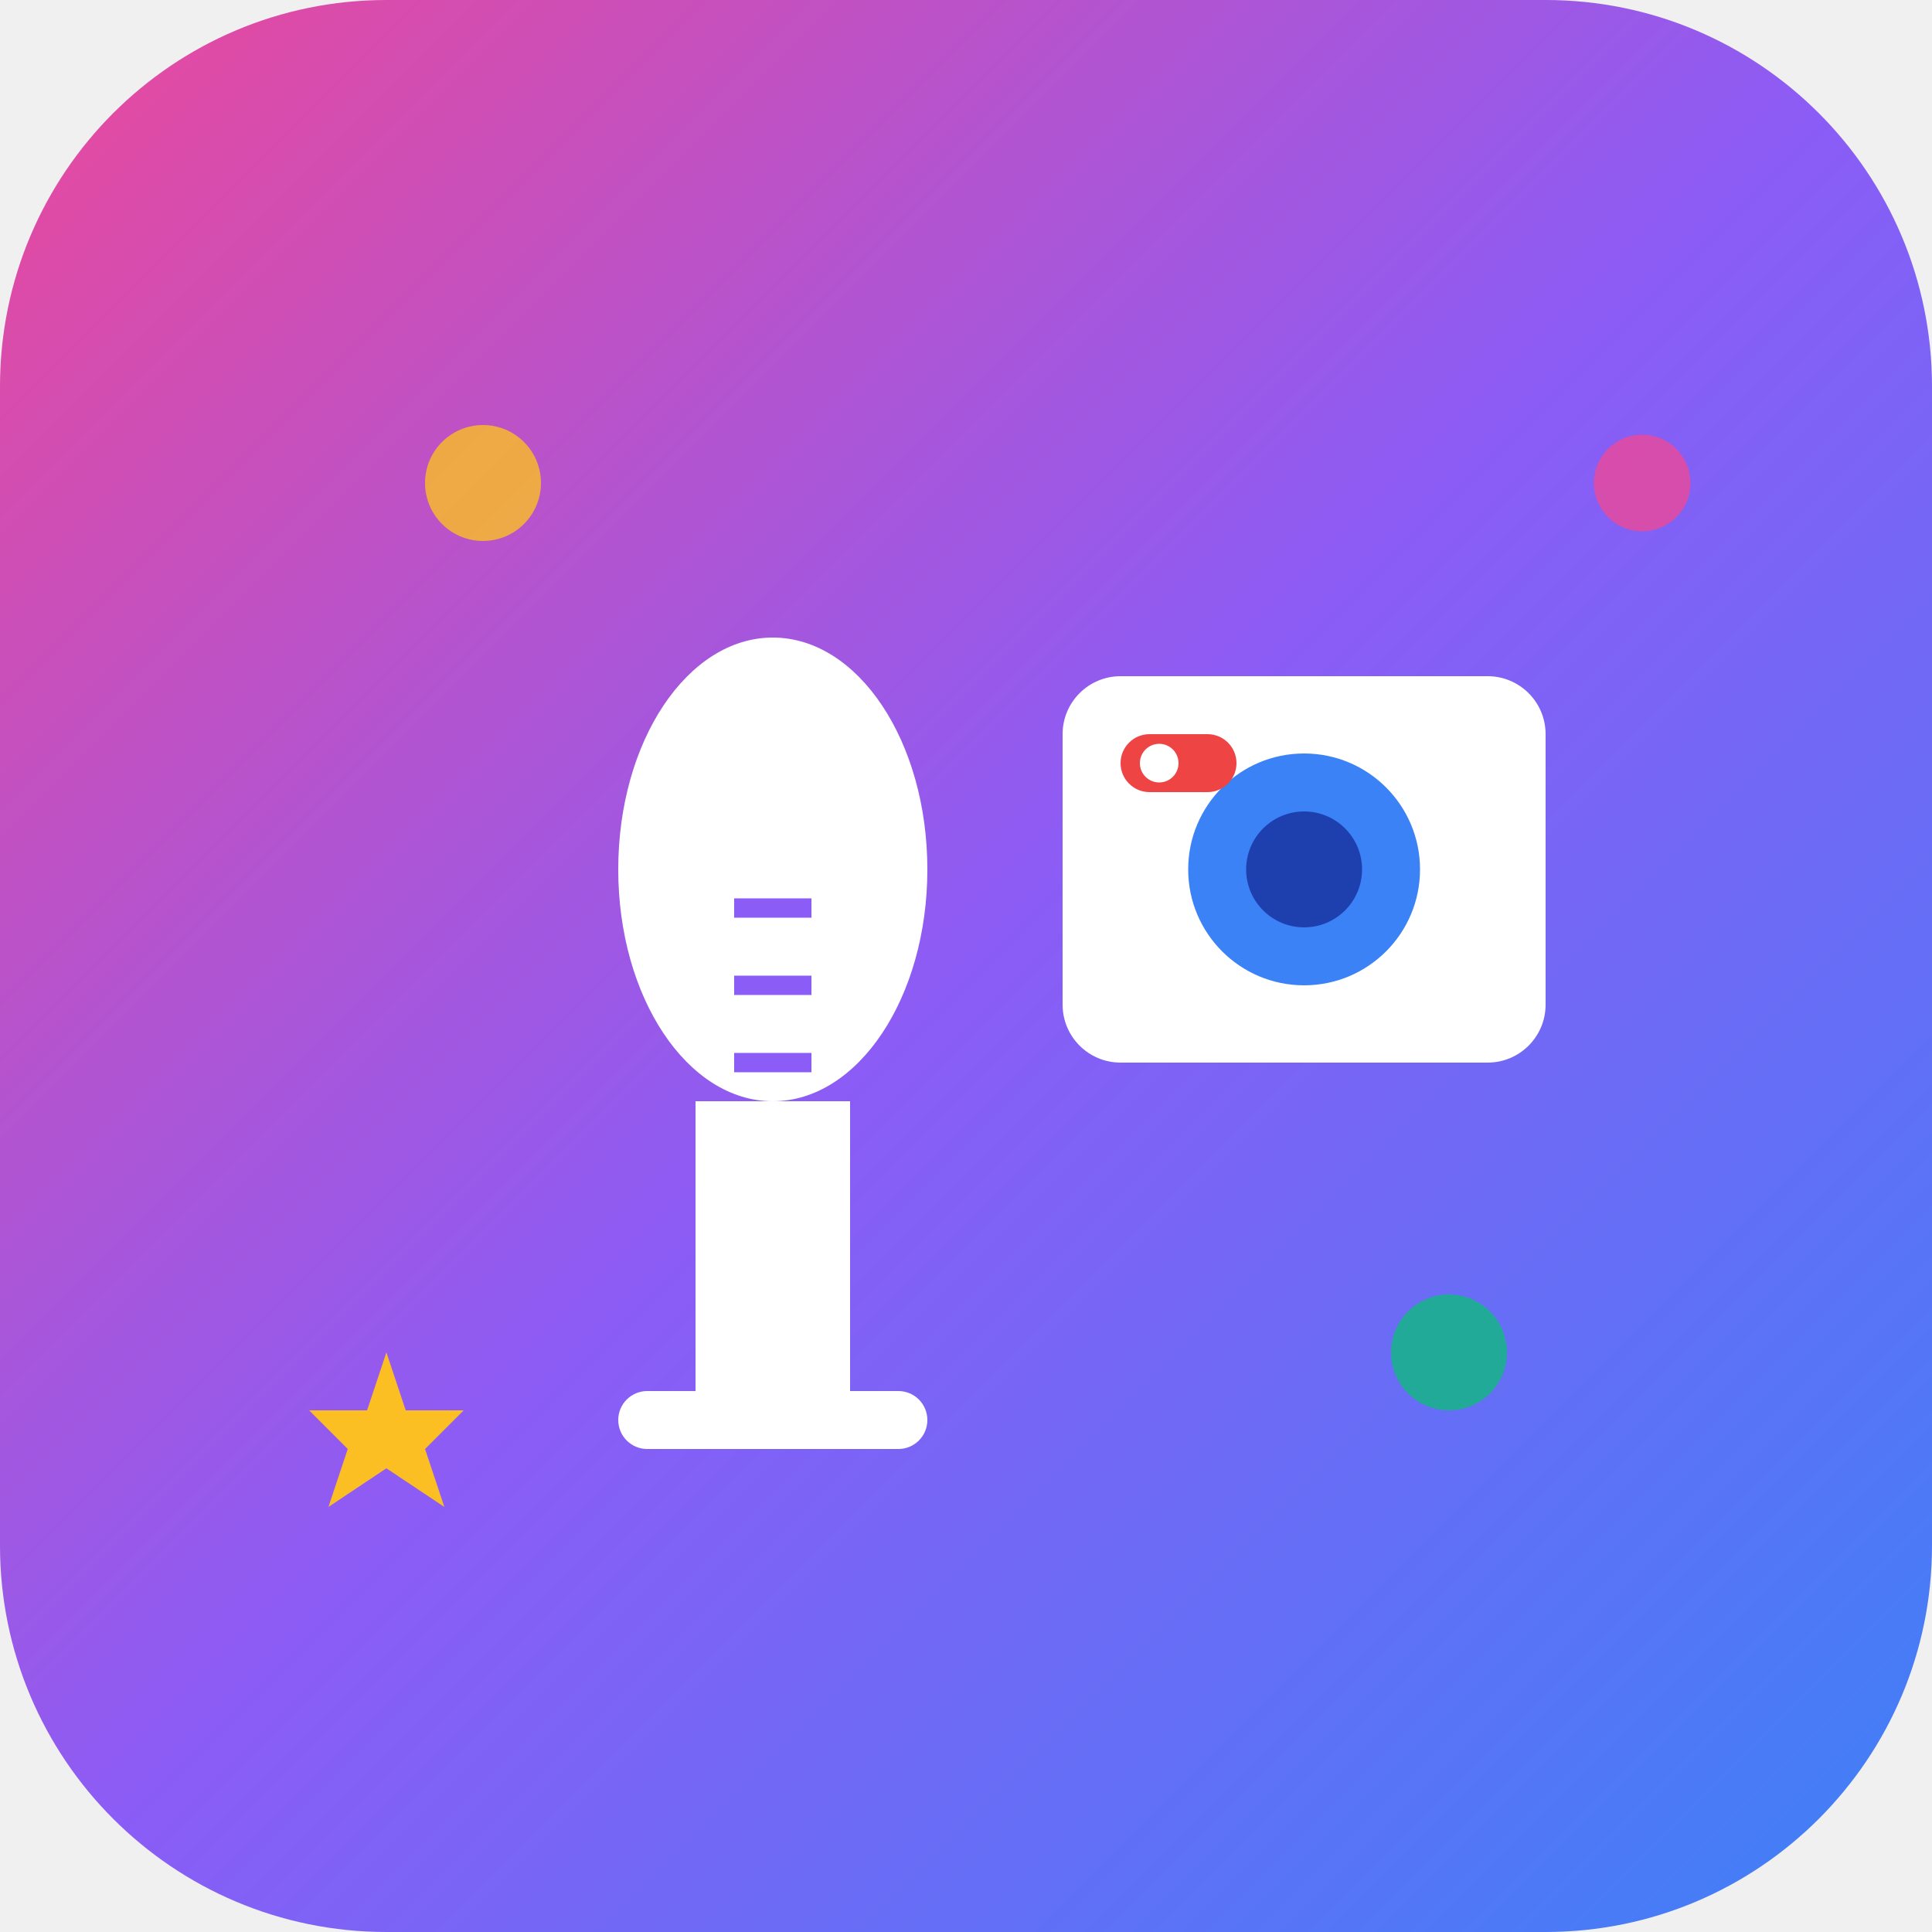
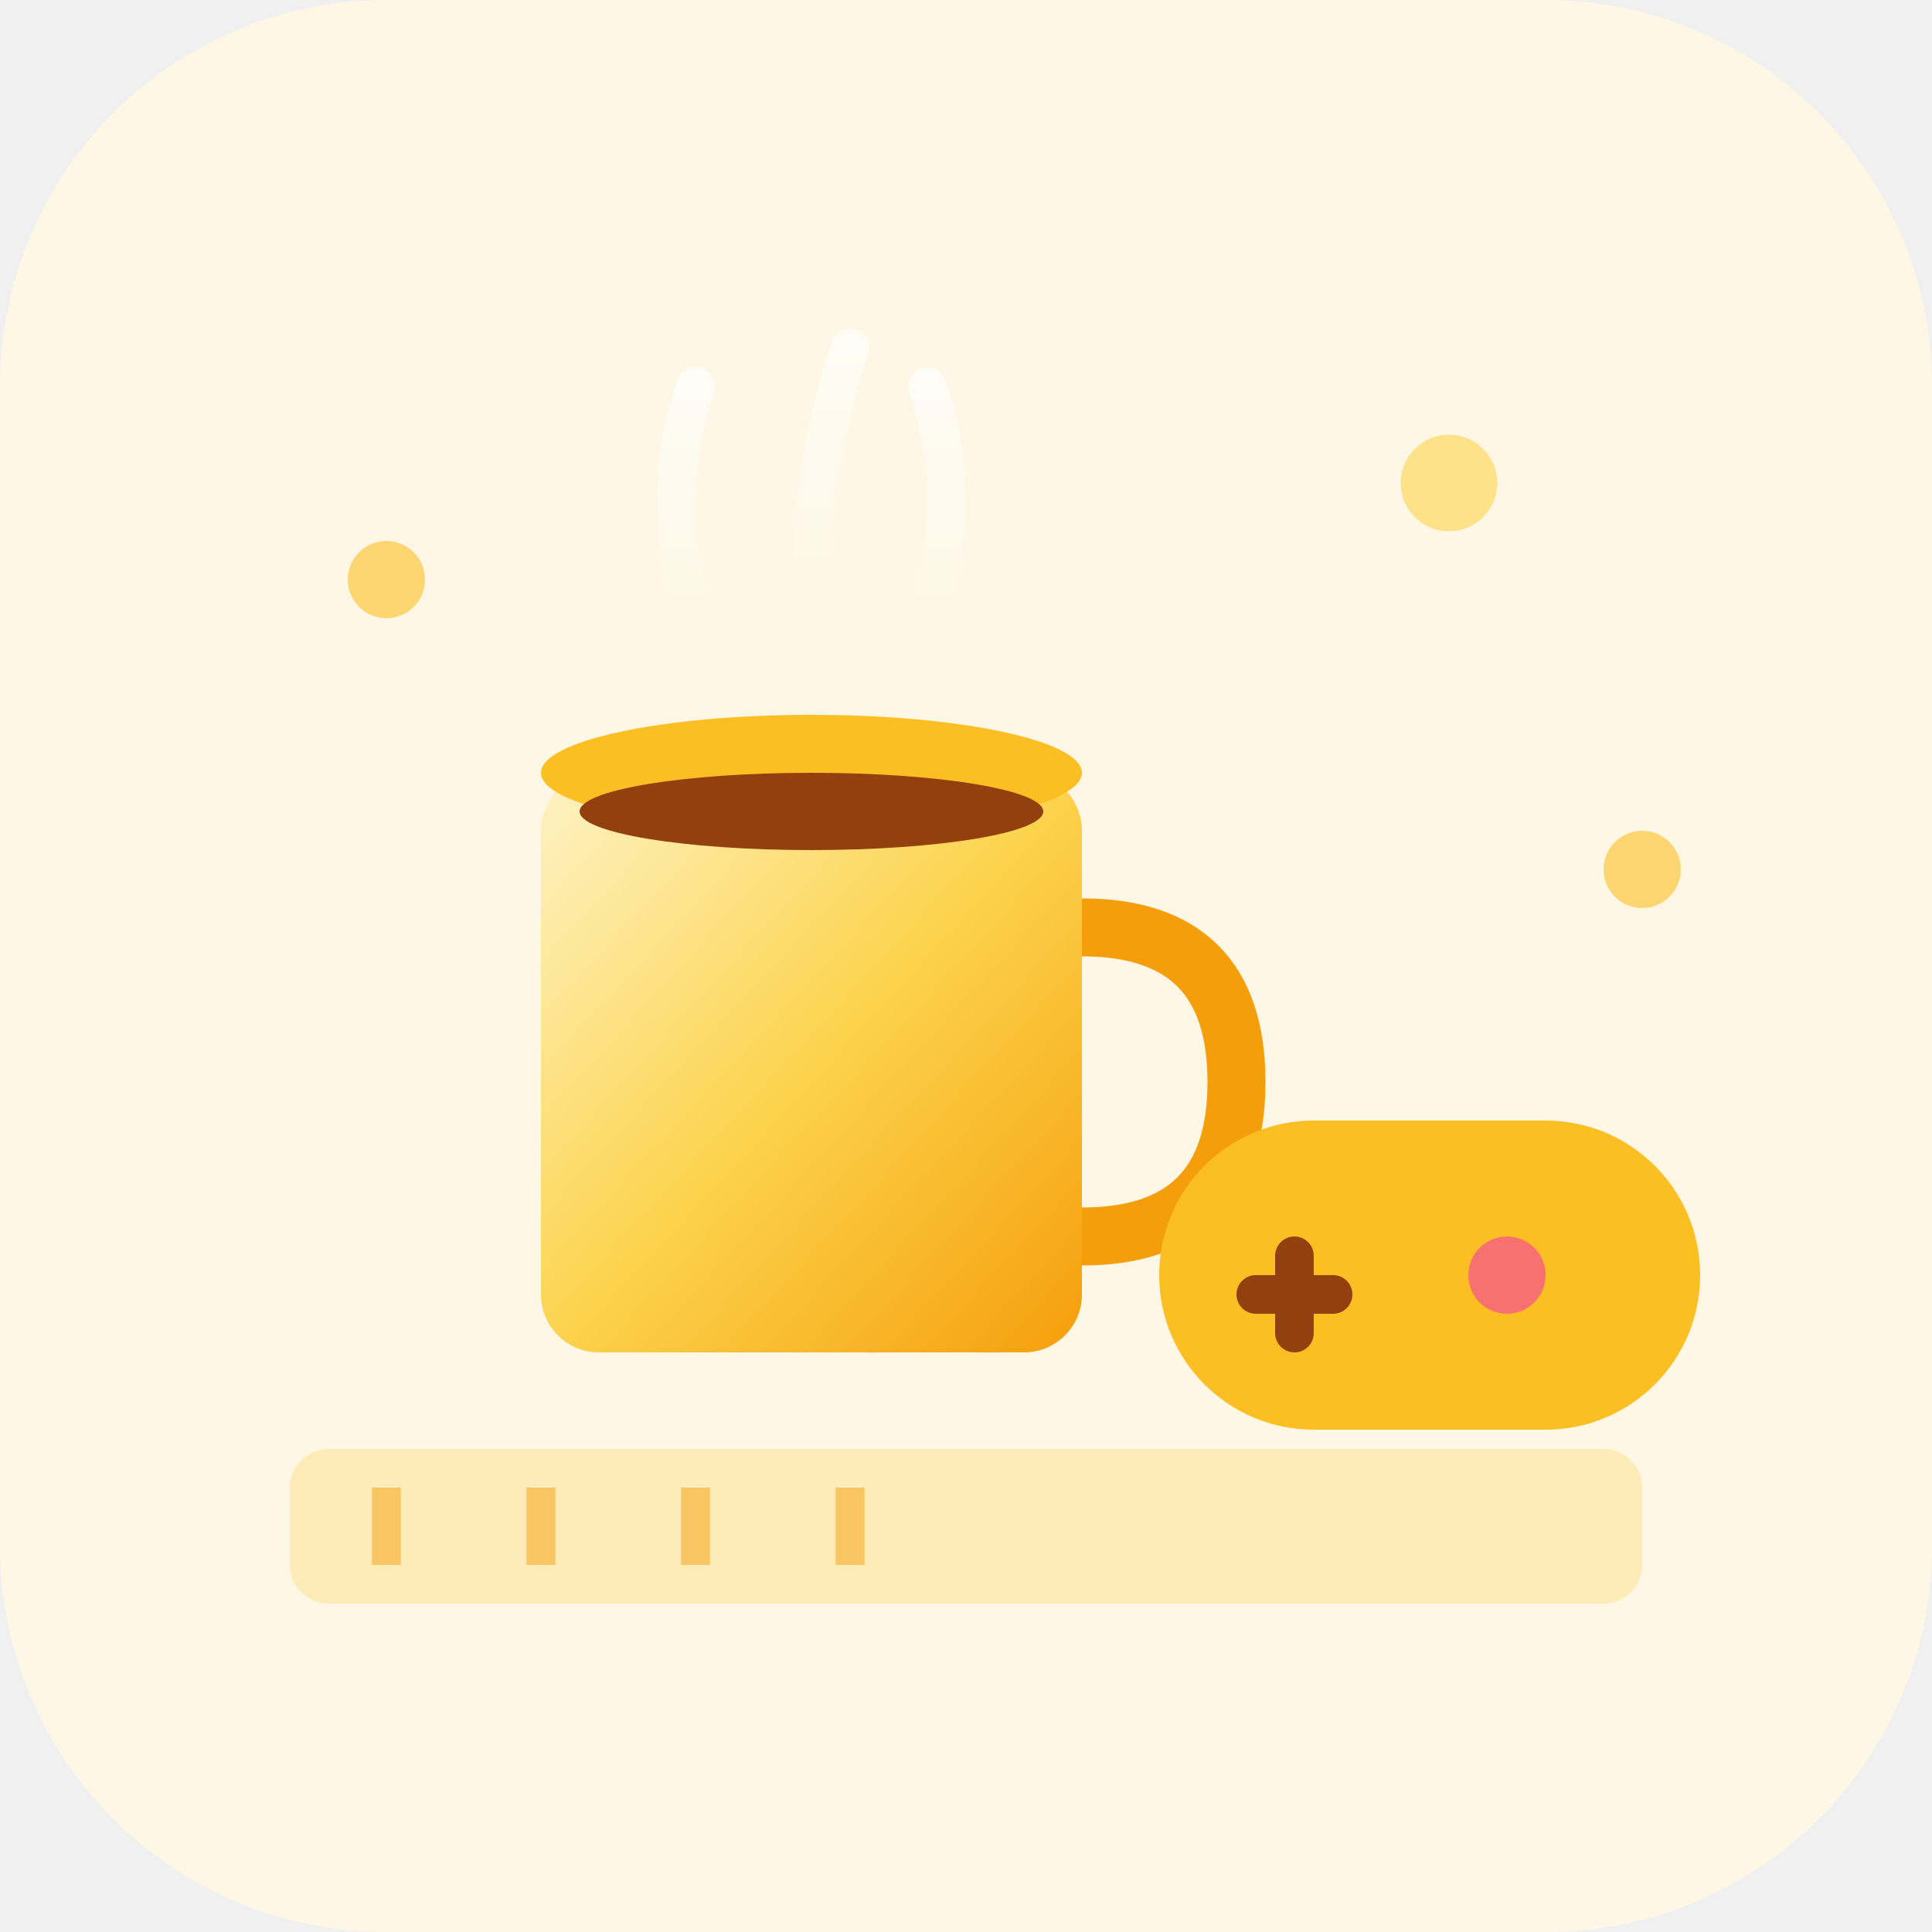
<svg xmlns="http://www.w3.org/2000/svg" viewBox="0 0 100 100">
  <defs>
-     <linearGradient id="streamGrad" x1="0%" y1="0%" x2="100%" y2="100%">
-       <stop offset="0%" style="stop-color:#ec4899;stop-opacity:1" />
-       <stop offset="50%" style="stop-color:#8b5cf6;stop-opacity:1" />
-       <stop offset="100%" style="stop-color:#3b82f6;stop-opacity:1" />
+     <linearGradient id="cozyGrad1" x1="0%" y1="0%" x2="100%" y2="100%">
+       <stop offset="0%" style="stop-color:#fef3c7;stop-opacity:1" />
+       <stop offset="50%" style="stop-color:#fcd34d;stop-opacity:1" />
+       <stop offset="100%" style="stop-color:#f59e0b;stop-opacity:1" />
+     </linearGradient>
+     <linearGradient id="steamGrad" x1="0%" y1="100%" x2="0%" y2="0%">
+       <stop offset="0%" style="stop-color:#ffffff;stop-opacity:0" />
+       <stop offset="100%" style="stop-color:#ffffff;stop-opacity:0.6" />
    </linearGradient>
  </defs>
-   <rect width="100" height="100" fill="url(#streamGrad)" rx="20" />
-   <ellipse cx="40" cy="45" rx="8" ry="12" fill="#ffffff" />
-   <rect x="36" y="57" width="8" height="15" fill="#ffffff" />
-   <rect x="32" y="72" width="16" height="3" rx="1.5" fill="#ffffff" />
-   <line x1="38" y1="47" x2="42" y2="47" stroke="#8b5cf6" stroke-width="1" />
-   <line x1="38" y1="51" x2="42" y2="51" stroke="#8b5cf6" stroke-width="1" />
-   <line x1="38" y1="55" x2="42" y2="55" stroke="#8b5cf6" stroke-width="1" />
-   <rect x="55" y="35" width="25" height="20" rx="3" fill="#ffffff" />
-   <circle cx="67.5" cy="45" r="6" fill="#3b82f6" />
-   <circle cx="67.5" cy="45" r="3" fill="#1e40af" />
-   <rect x="58" y="38" width="6" height="3" rx="1.5" fill="#ef4444" />
-   <circle cx="60" cy="39.5" r="1" fill="#ffffff" />
-   <circle cx="25" cy="25" r="3" fill="#fbbf24" opacity="0.8" />
-   <circle cx="75" cy="70" r="3" fill="#10b981" opacity="0.8" />
-   <circle cx="85" cy="25" r="2.5" fill="#ec4899" opacity="0.8" />
-   <path d="M 20 70 L 21 73 L 24 73 L 22 75 L 23 78 L 20 76 L 17 78 L 18 75 L 16 73 L 19 73 Z" fill="#fbbf24" />
+   <rect width="100" height="100" fill="#fef7e6" rx="20" />
+   <rect x="28" y="40" width="28" height="30" rx="3" fill="url(#cozyGrad1)" />
+   <ellipse cx="42" cy="40" rx="14" ry="3" fill="#fbbf24" />
+   <path d="M 56 48 Q 64 48 64 56 Q 64 64 56 64" stroke="#f59e0b" stroke-width="3" fill="none" />
+   <ellipse cx="42" cy="42" rx="12" ry="2" fill="#92400e" />
+   <path d="M 36 32 Q 34 26 36 20" stroke="url(#steamGrad)" stroke-width="2" fill="none" stroke-linecap="round" />
+   <path d="M 42 30 Q 42 24 44 18" stroke="url(#steamGrad)" stroke-width="2" fill="none" stroke-linecap="round" />
+   <path d="M 48 32 Q 50 26 48 20" stroke="url(#steamGrad)" stroke-width="2" fill="none" stroke-linecap="round" />
+   <rect x="60" y="58" width="28" height="16" rx="8" fill="#fbbf24" />
+   <rect x="66" y="64" width="2" height="6" rx="1" fill="#92400e" />
+   <rect x="64" y="66" width="6" height="2" rx="1" fill="#92400e" />
+   <circle cx="78" cy="66" r="2" fill="#f87171" />
+   <circle cx="82" cy="66" r="2" fill="#fbbf24" />
+   <rect x="15" y="75" width="70" height="8" rx="2" fill="#fcd34d" opacity="0.3" />
+   <line x1="20" y1="77" x2="20" y2="81" stroke="#f59e0b" stroke-width="1.5" opacity="0.5" />
+   <line x1="28" y1="77" x2="28" y2="81" stroke="#f59e0b" stroke-width="1.5" opacity="0.5" />
+   <line x1="36" y1="77" x2="36" y2="81" stroke="#f59e0b" stroke-width="1.5" opacity="0.5" />
+   <line x1="44" y1="77" x2="44" y2="81" stroke="#f59e0b" stroke-width="1.5" opacity="0.5" />
+   <circle cx="20" cy="30" r="2" fill="#fbbf24" opacity="0.6" />
+   <circle cx="75" cy="25" r="2.5" fill="#fcd34d" opacity="0.6" />
+   <circle cx="85" cy="45" r="2" fill="#fbbf24" opacity="0.6" />
</svg>
